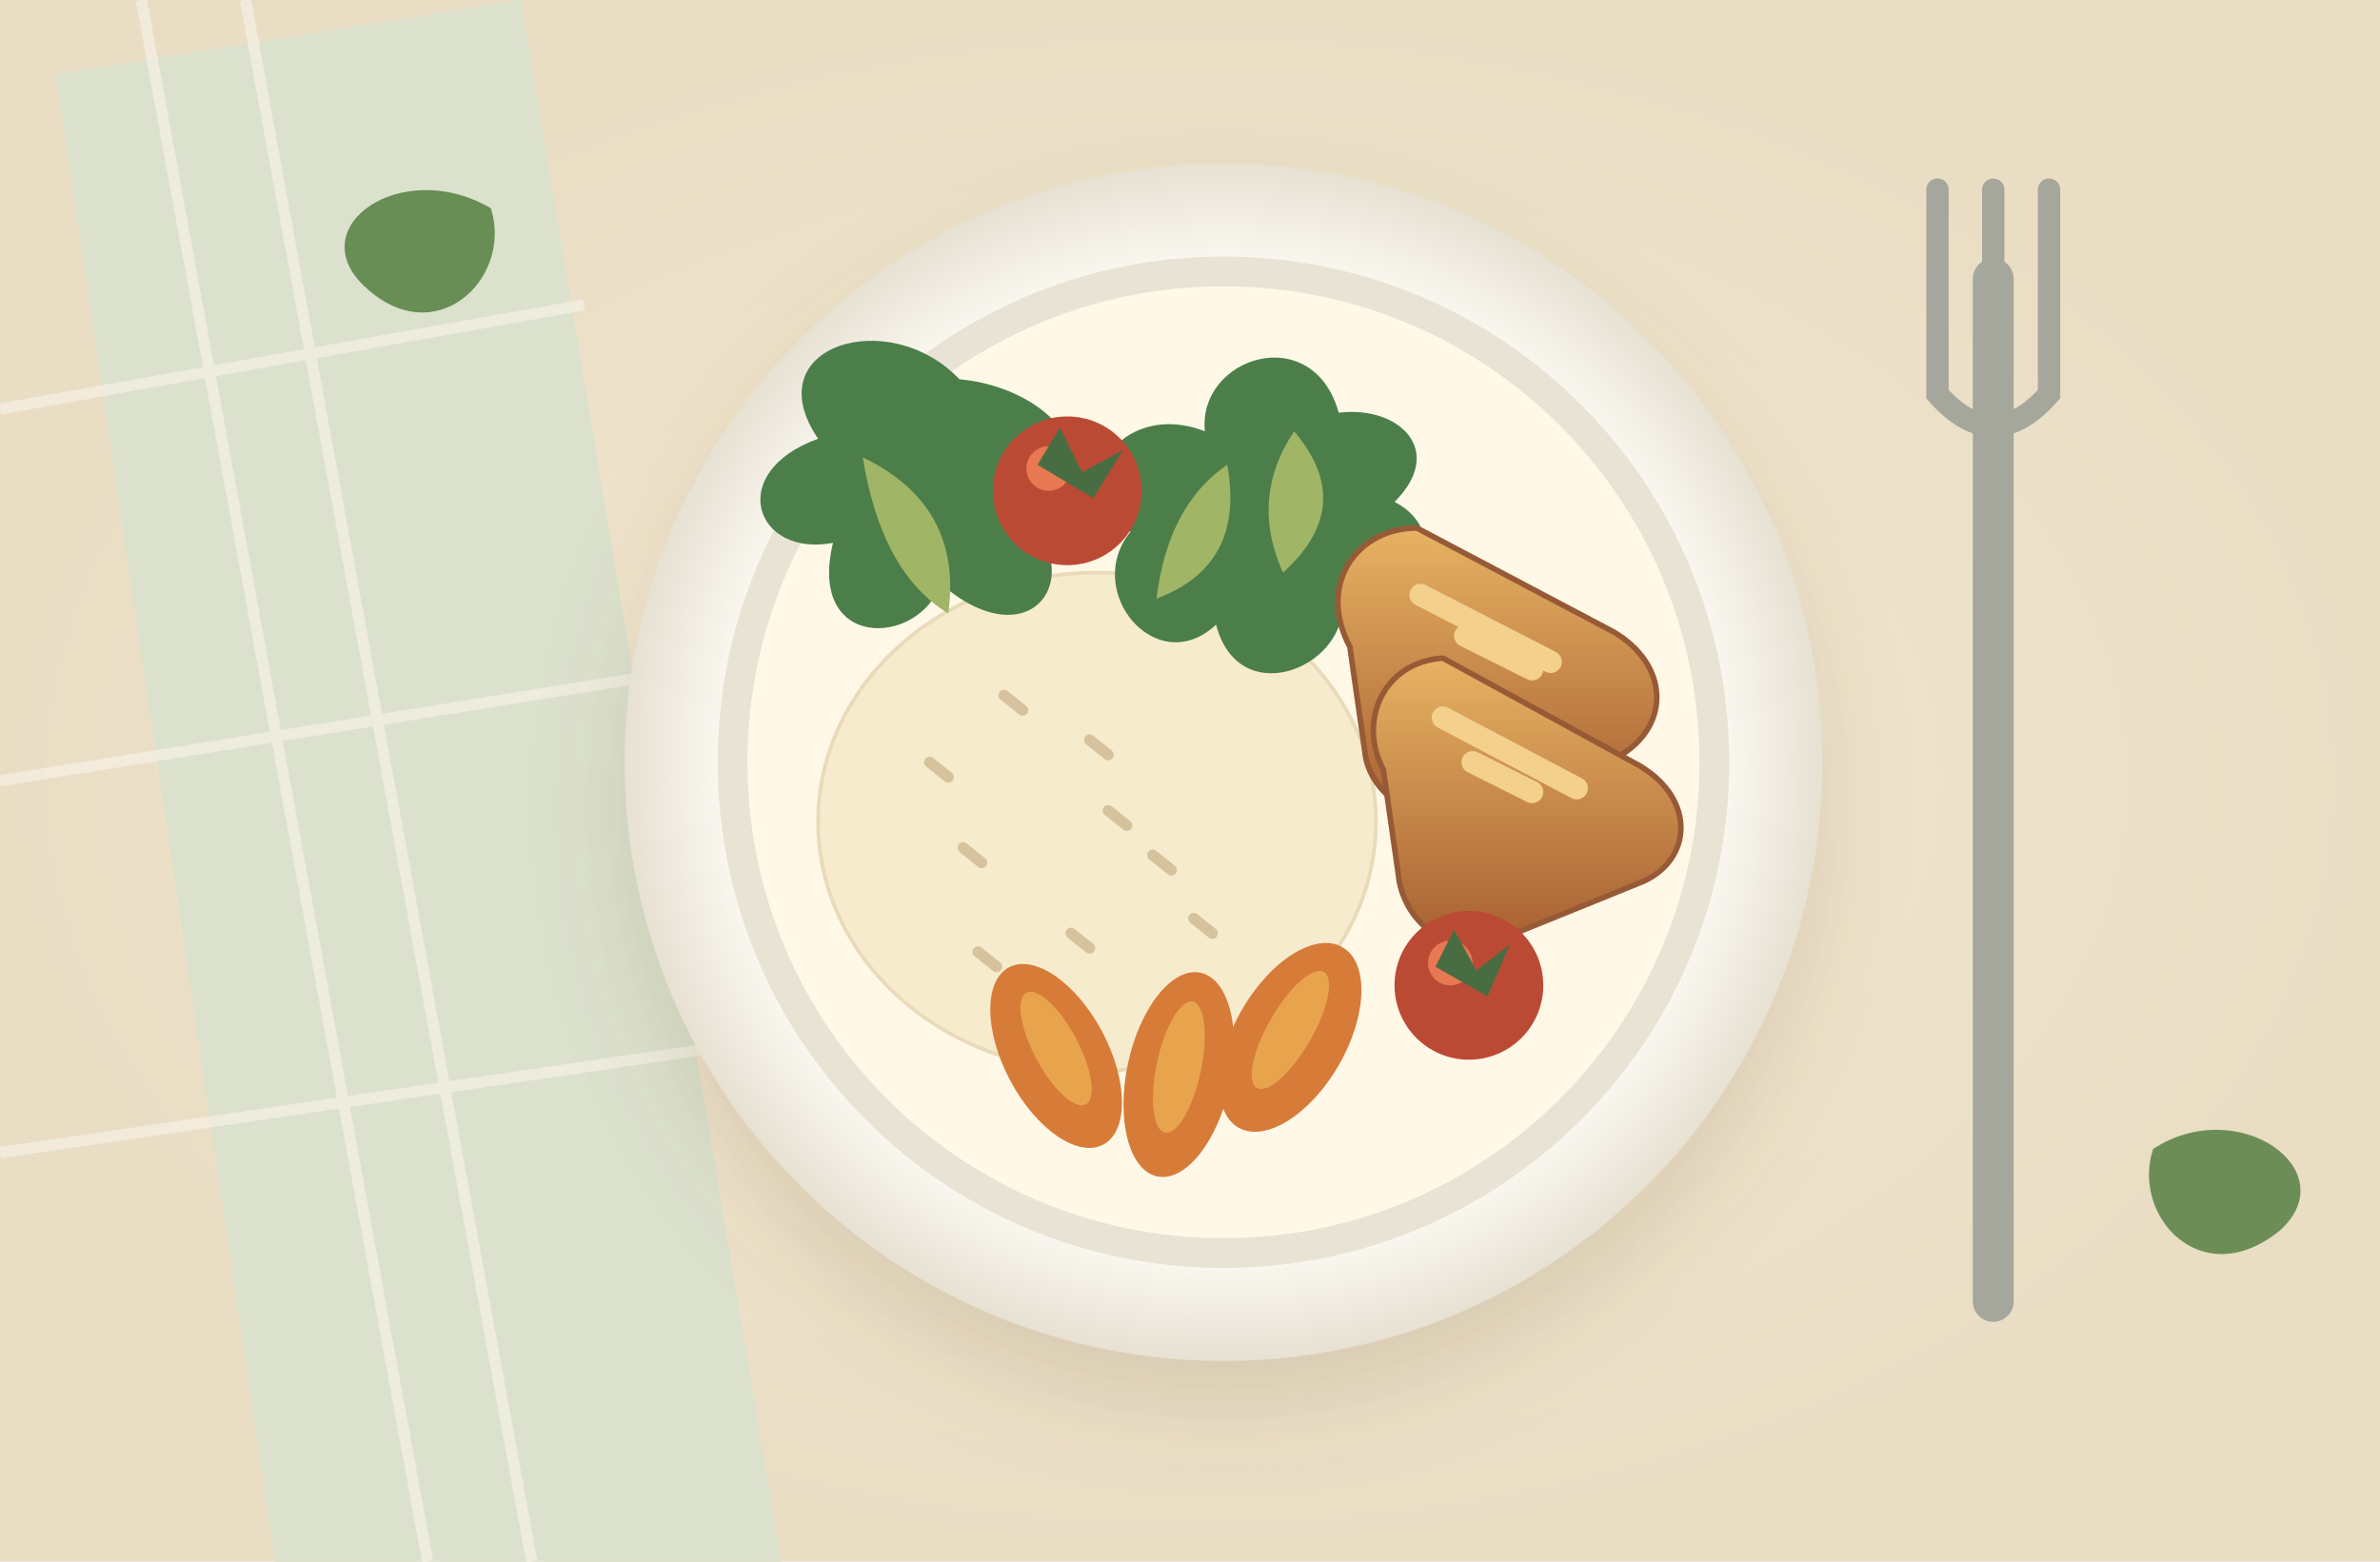
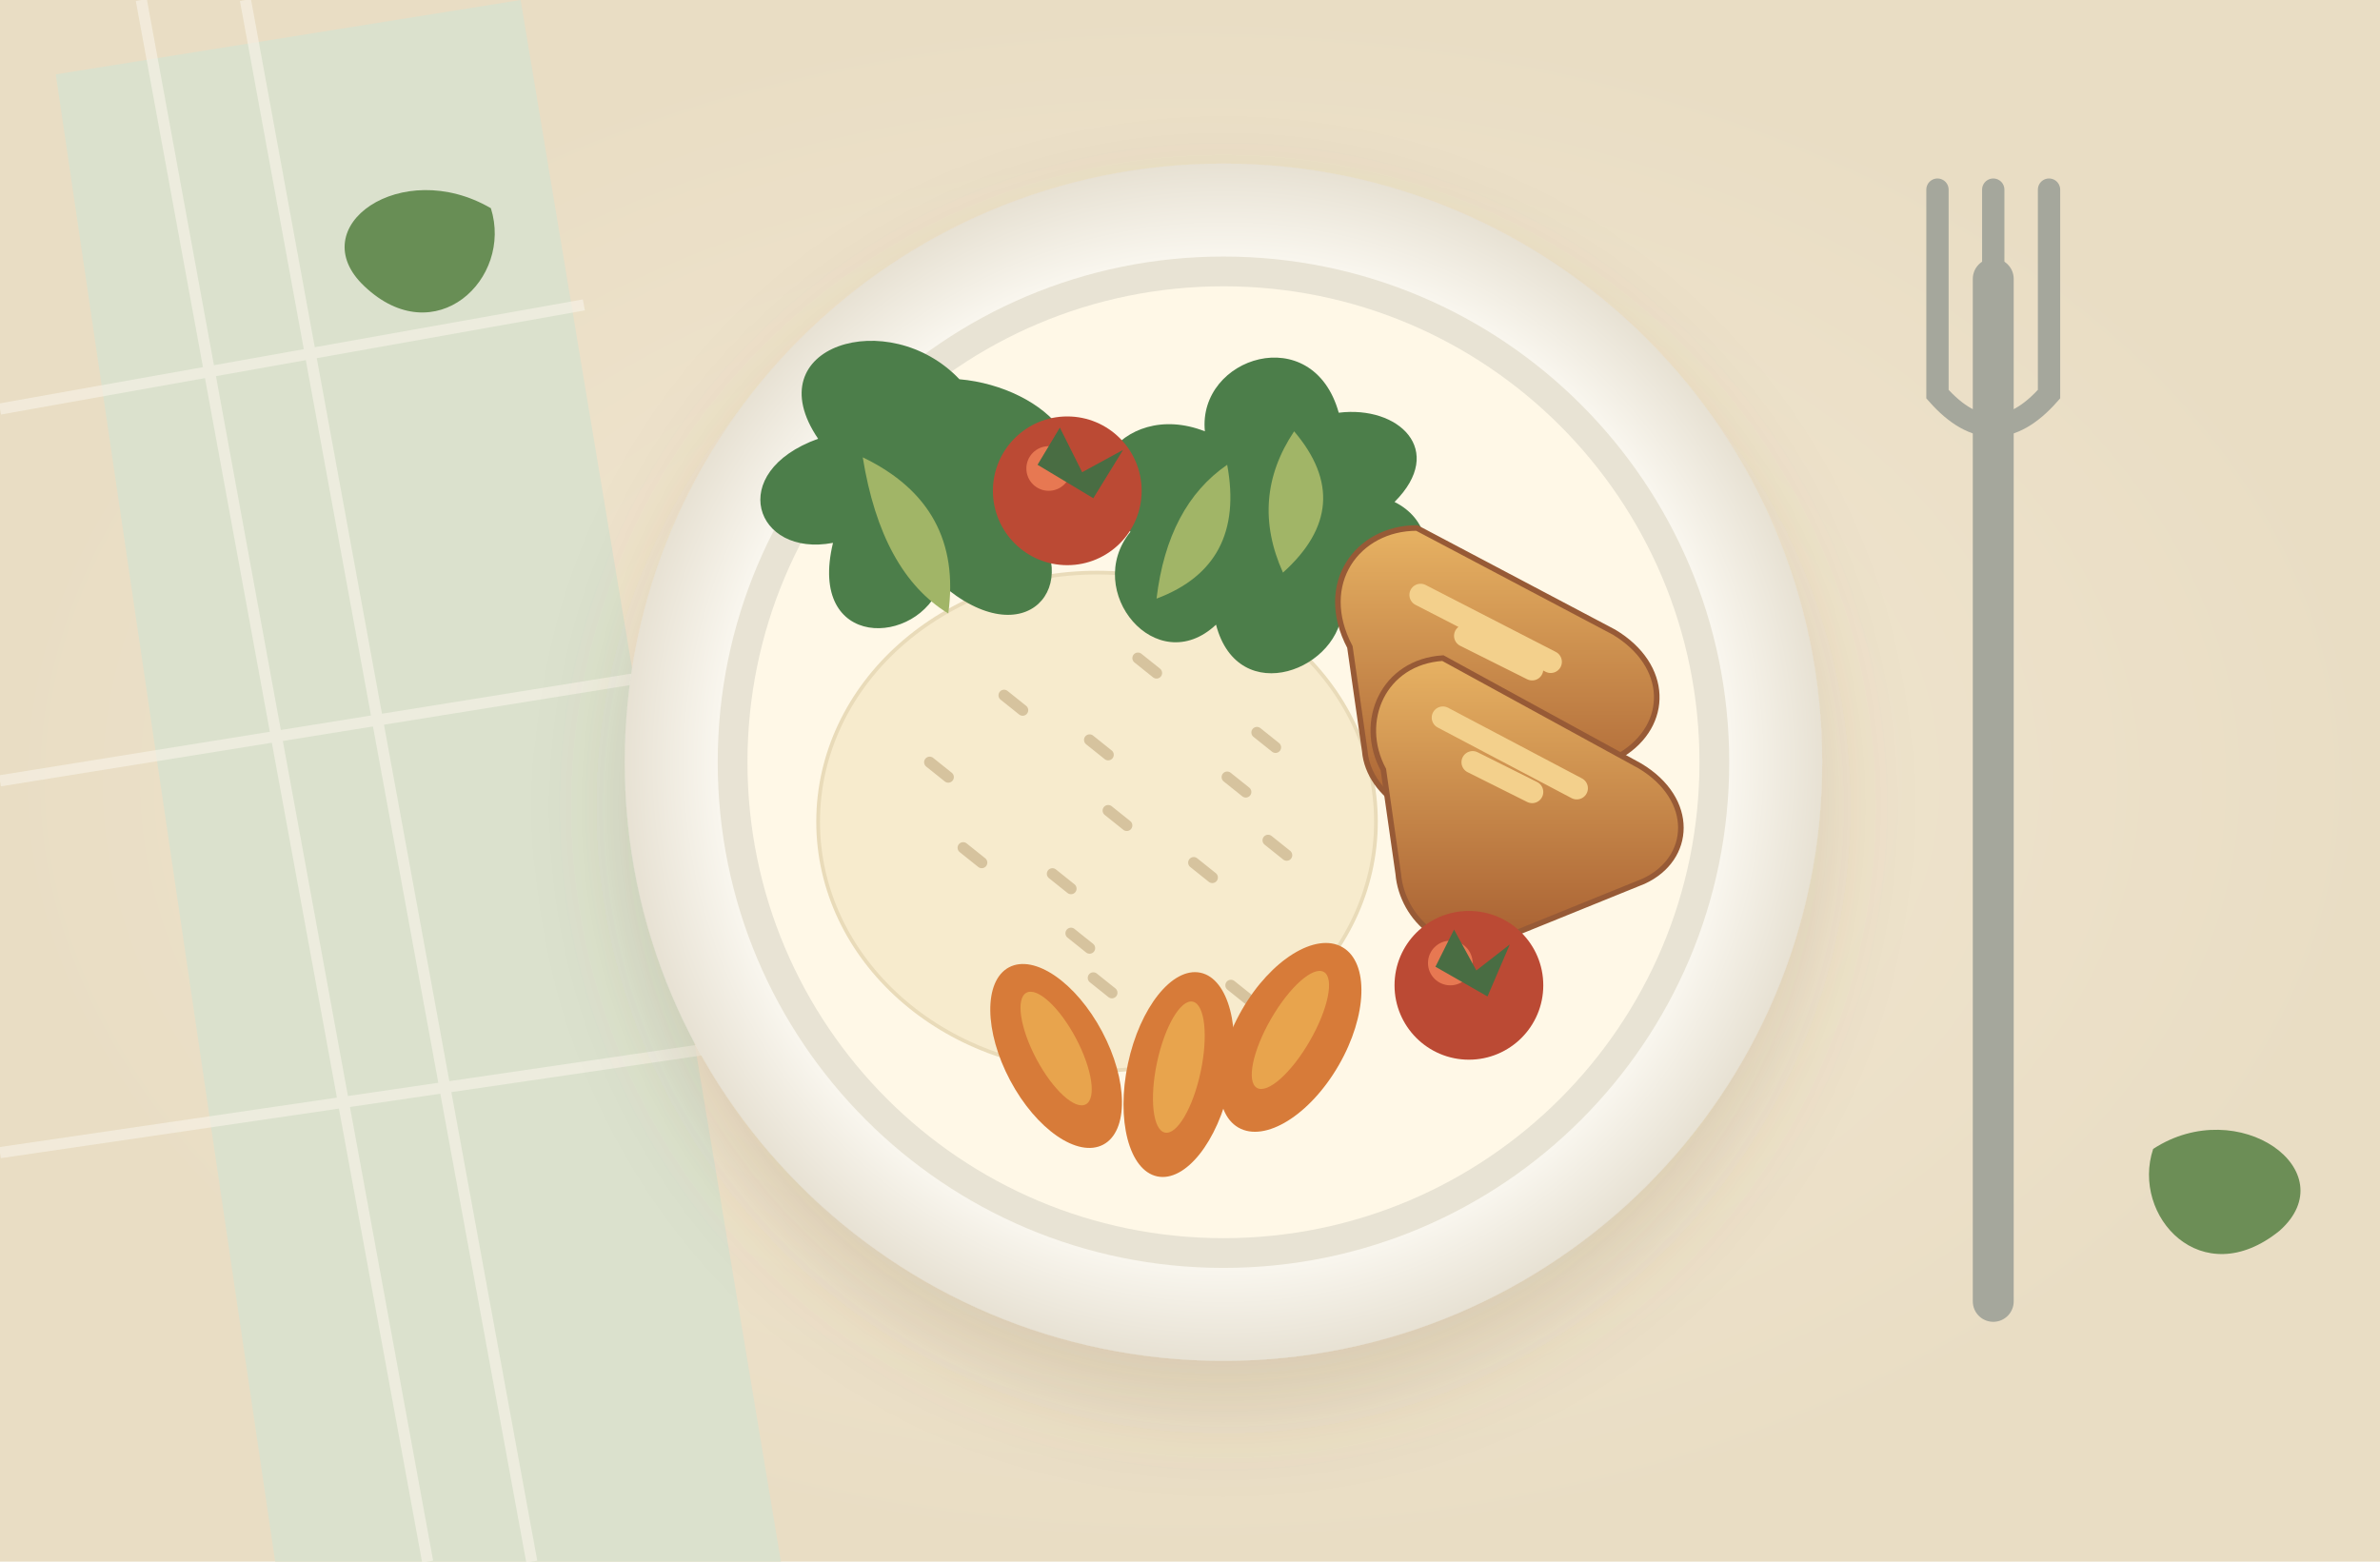
<svg xmlns="http://www.w3.org/2000/svg" viewBox="0 0 640 420">
  <defs>
    <radialGradient id="bg">
      <stop stop-color="#F4E9D4" />
      <stop offset="1" stop-color="#E9DDC4" />
    </radialGradient>
    <radialGradient id="plate">
      <stop stop-color="#FFFFFF" />
      <stop offset=".8" stop-color="#FEFCF6" />
      <stop offset="1" stop-color="#E7E1D3" />
    </radialGradient>
    <linearGradient id="bread" x2="0" y2="1">
      <stop stop-color="#E7B263" />
      <stop offset="1" stop-color="#A86032" />
    </linearGradient>
    <filter id="shadow" x="-.3" y="-.3" width="1.6" height="1.6">
      <feDropShadow dx="0" dy="12" stdDeviation="12" flood-color="#776344" flood-opacity=".17" />
    </filter>
  </defs>
  <rect width="640" height="420" fill="url(#bg)" />
  <path d="M15 20 140 0l70 420H74Z" fill="#DBE1CD" />
  <path d="m38 0 77 420M66 0l77 420M0 110l157-28M0 210l174-28M0 310l191-28" stroke="#F8F4E9" stroke-width="3" opacity=".6" />
  <g filter="url(#shadow)">
    <circle cx="329" cy="205" r="161" fill="url(#plate)" />
    <circle cx="329" cy="205" r="136" fill="#E8E3D4" />
    <circle cx="329" cy="205" r="128" fill="#FFF8E7" />
  </g>
  <g fill="#F7EBCD" stroke="#E9DBB9" stroke-width="1">
    <ellipse cx="295" cy="221" rx="75" ry="67" />
-     <path d="m250 205 5 4m15-22 5 4m18 8 5 4m-39 25 5 4m34-14 5 4m-15 29 5 4m28-8 5 4m-52 33 5 4m32-2 5 4m-6-60 5 4m-52 22 5 4" stroke="#D6C39E" stroke-width="3" stroke-linecap="round" />
+     <path d="m250 205 5 4m15-22 5 4m18 8 5 4m-39 25 5 4m34-14 5 4m-15 29 5 4m28-23 5 4m-20-59 5 4m27 16 5 4m-2 25 5 4m-52 33 5 4m32-2 5 4m-6-60 5 4m-52 22 5 4" stroke="#D6C39E" stroke-width="3" stroke-linecap="round" />
  </g>
  <g fill="#4C7E4A">
    <path d="M258 102c-19-20-55-9-38 16-25 9-17 32 4 28-7 29 23 28 29 11 23 20 39 0 24-17 25-16 4-36-19-38Z" />
    <path d="M360 111c-7-25-38-15-36 5-23-9-39 16-20 27-13 16 7 40 23 25 6 23 34 12 34-5 19 9 32-19 14-28 14-14 1-26-15-24Z" />
  </g>
  <g fill="#A1B567">
    <path d="M232 123q27 13 23 42-18-11-23-42Z" />
    <path d="M330 125q-16 11-19 36 24-9 19-36Z" />
    <path d="M348 116q-12 18-3 38 20-18 3-38Z" />
  </g>
  <g fill="url(#bread)" stroke="#975A36" stroke-width="1.5">
    <path d="M363 174c-9-17 2-32 18-32l53 28c15 9 15 25 2 33l-39 16c-14 5-29-5-30-17Z" />
    <path d="M372 207c-7-13 0-29 16-30l53 29c15 9 14 25 1 31l-37 15c-16 7-28-5-29-17Z" />
  </g>
  <g stroke="#F3D08C" stroke-width="6" stroke-linecap="round">
    <path d="m382 160 35 18m-23-7 18 9m-24 13 36 19m-28-7 16 8" />
  </g>
  <g fill="#D77B39">
    <ellipse cx="284" cy="284" rx="14" ry="27" transform="rotate(-28 284 284)" />
    <ellipse cx="317" cy="289" rx="14" ry="28" transform="rotate(12 317 289)" />
    <ellipse cx="347" cy="279" rx="15" ry="28" transform="rotate(30 347 279)" />
  </g>
  <g fill="#E8A44D">
    <ellipse cx="284" cy="282" rx="6" ry="17" transform="rotate(-28 284 282)" />
    <ellipse cx="317" cy="287" rx="6" ry="18" transform="rotate(12 317 287)" />
    <ellipse cx="347" cy="277" rx="6" ry="18" transform="rotate(30 347 277)" />
  </g>
  <g fill="#BB4A34">
    <circle cx="287" cy="132" r="20" />
    <circle cx="395" cy="265" r="20" />
  </g>
  <g fill="#E77852">
    <circle cx="282" cy="126" r="6" />
    <circle cx="390" cy="259" r="6" />
  </g>
  <g fill="#496D43">
    <path d="m285 115 6 12 11-6-8 13-15-9Z" />
    <path d="m391 250 6 11 9-7-6 14-14-8Z" />
  </g>
  <path d="M536 75v275" stroke="#A5A79C" stroke-width="11" stroke-linecap="round" />
  <path d="M521 51v55q15 17 30 0V51m-15 0v56" fill="none" stroke="#A5A79C" stroke-width="6" stroke-linecap="round" />
  <path d="M132 56c-24-14-51 5-34 21 19 18 40-2 34-21Z" fill="#688E55" />
  <path d="M579 309c23-15 52 6 34 22-21 17-40-4-34-22Z" fill="#6C8E56" />
</svg>
